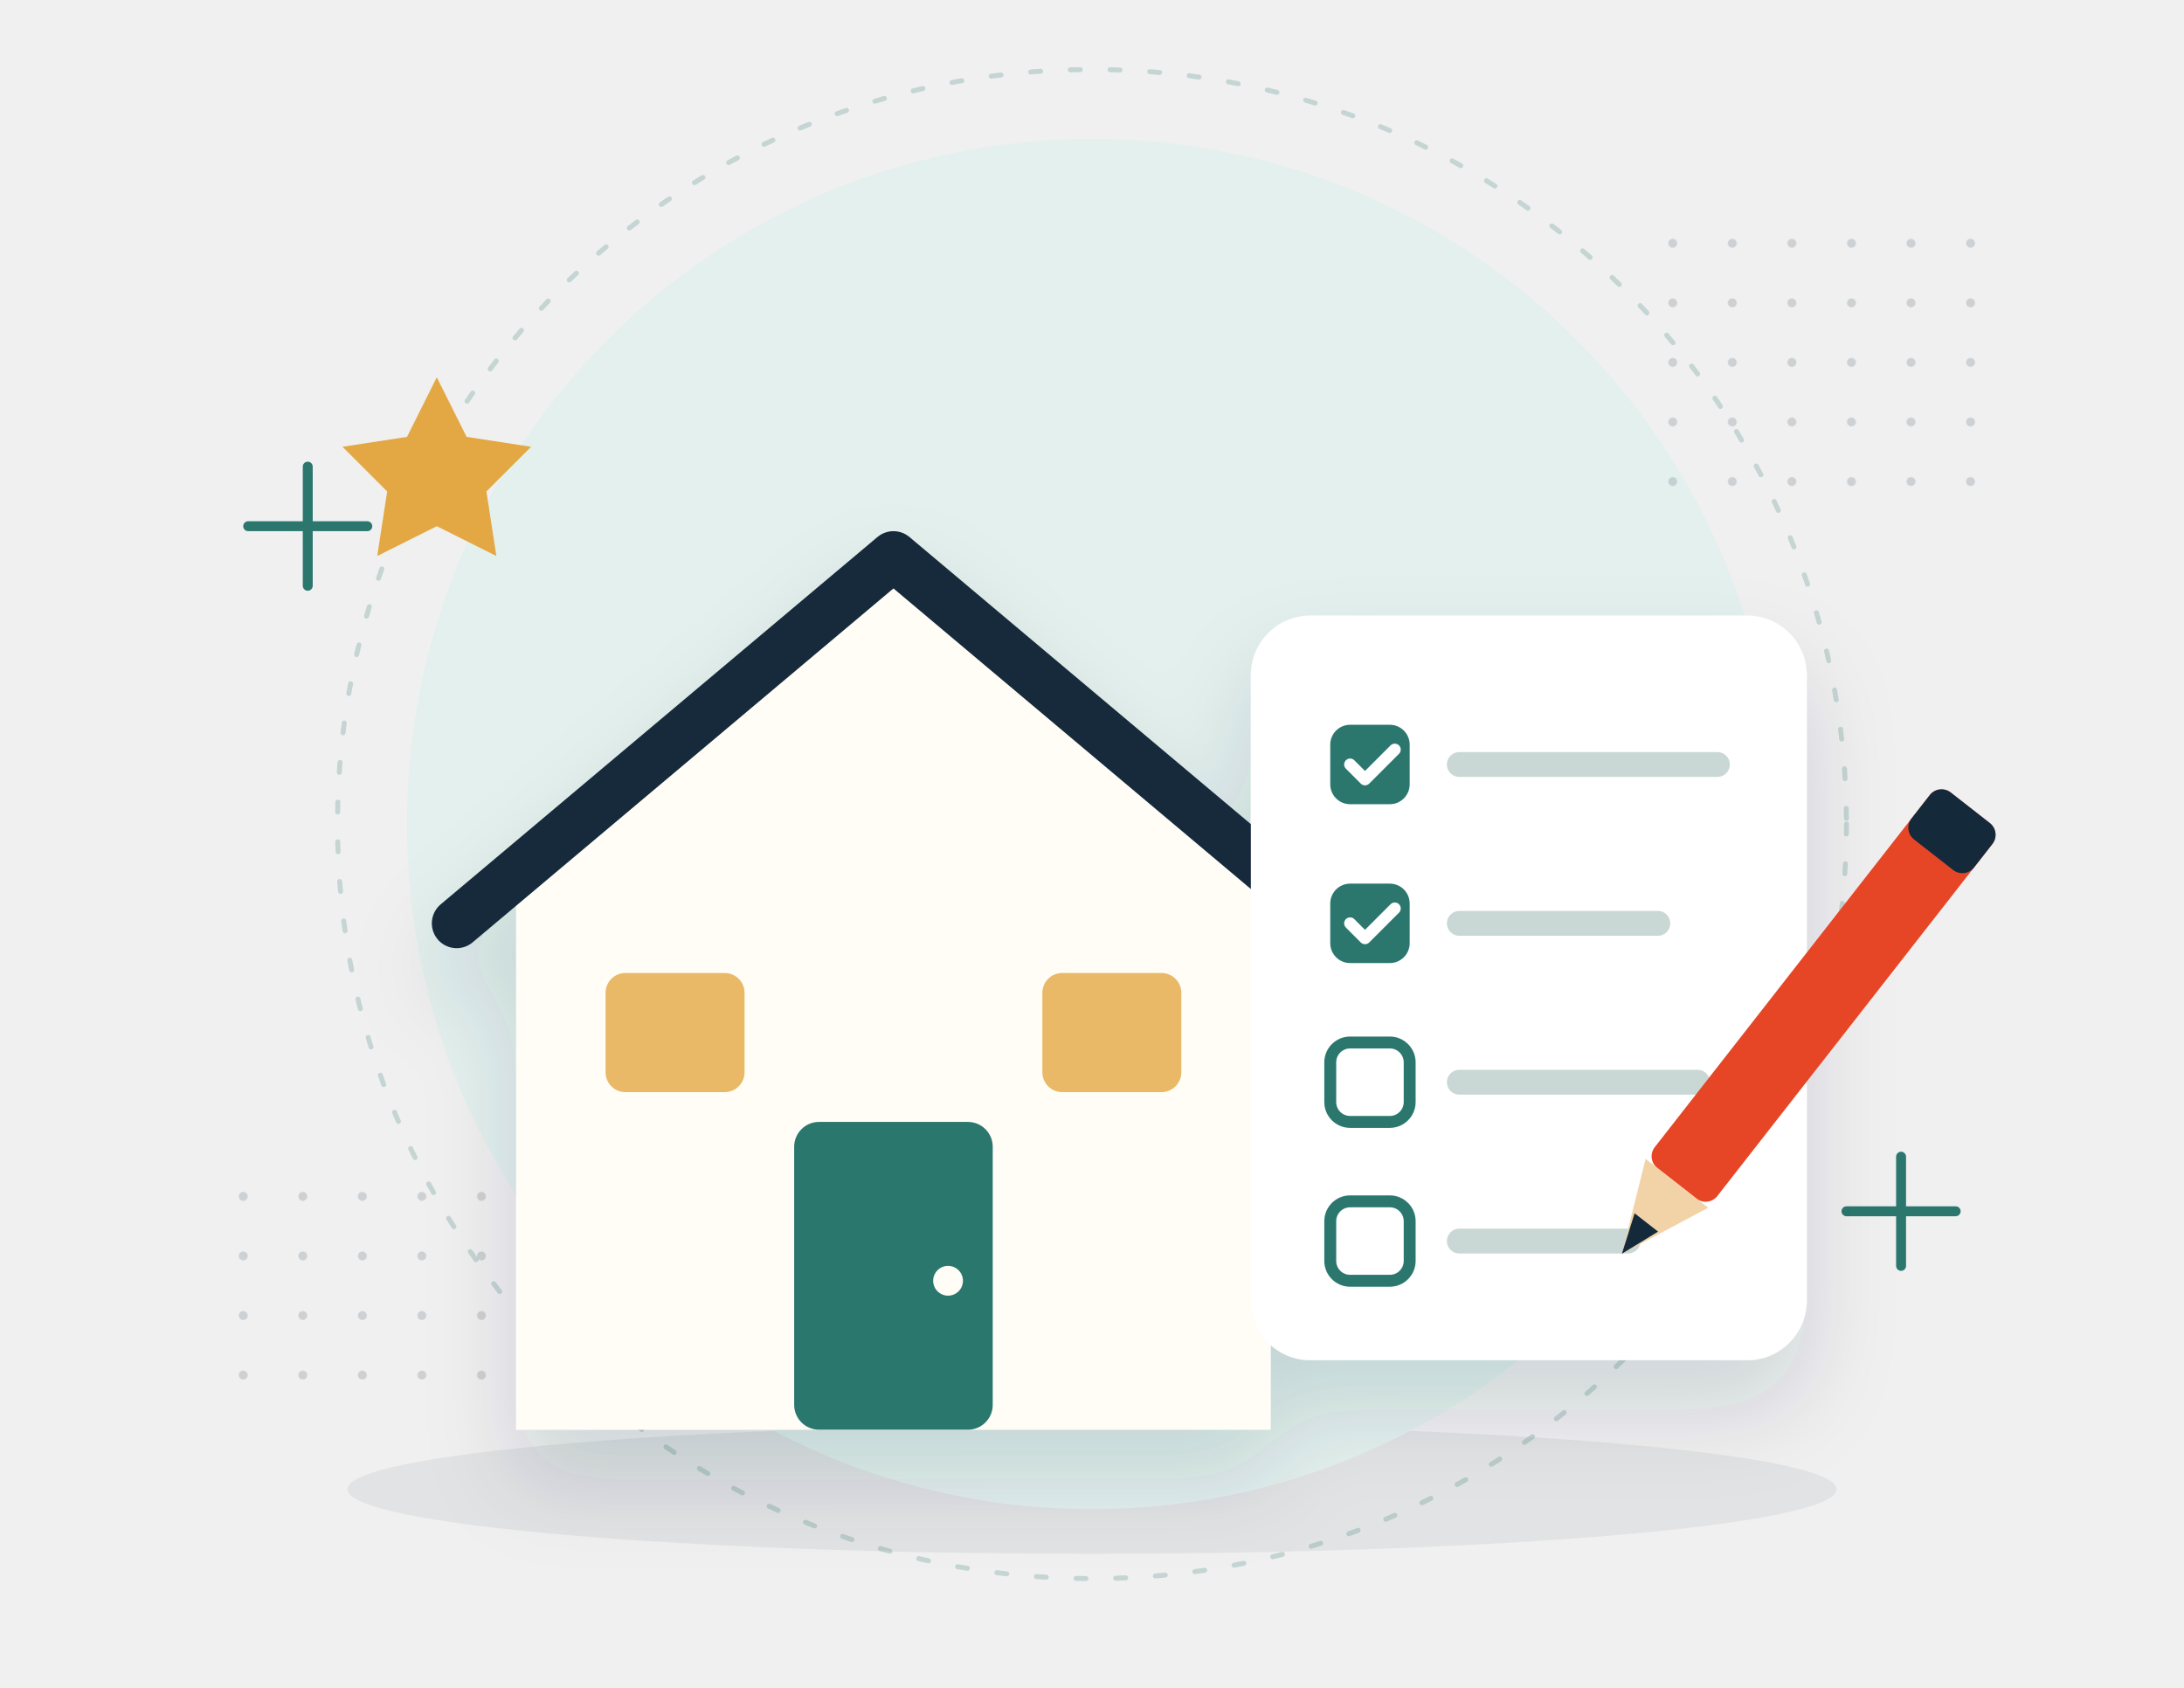
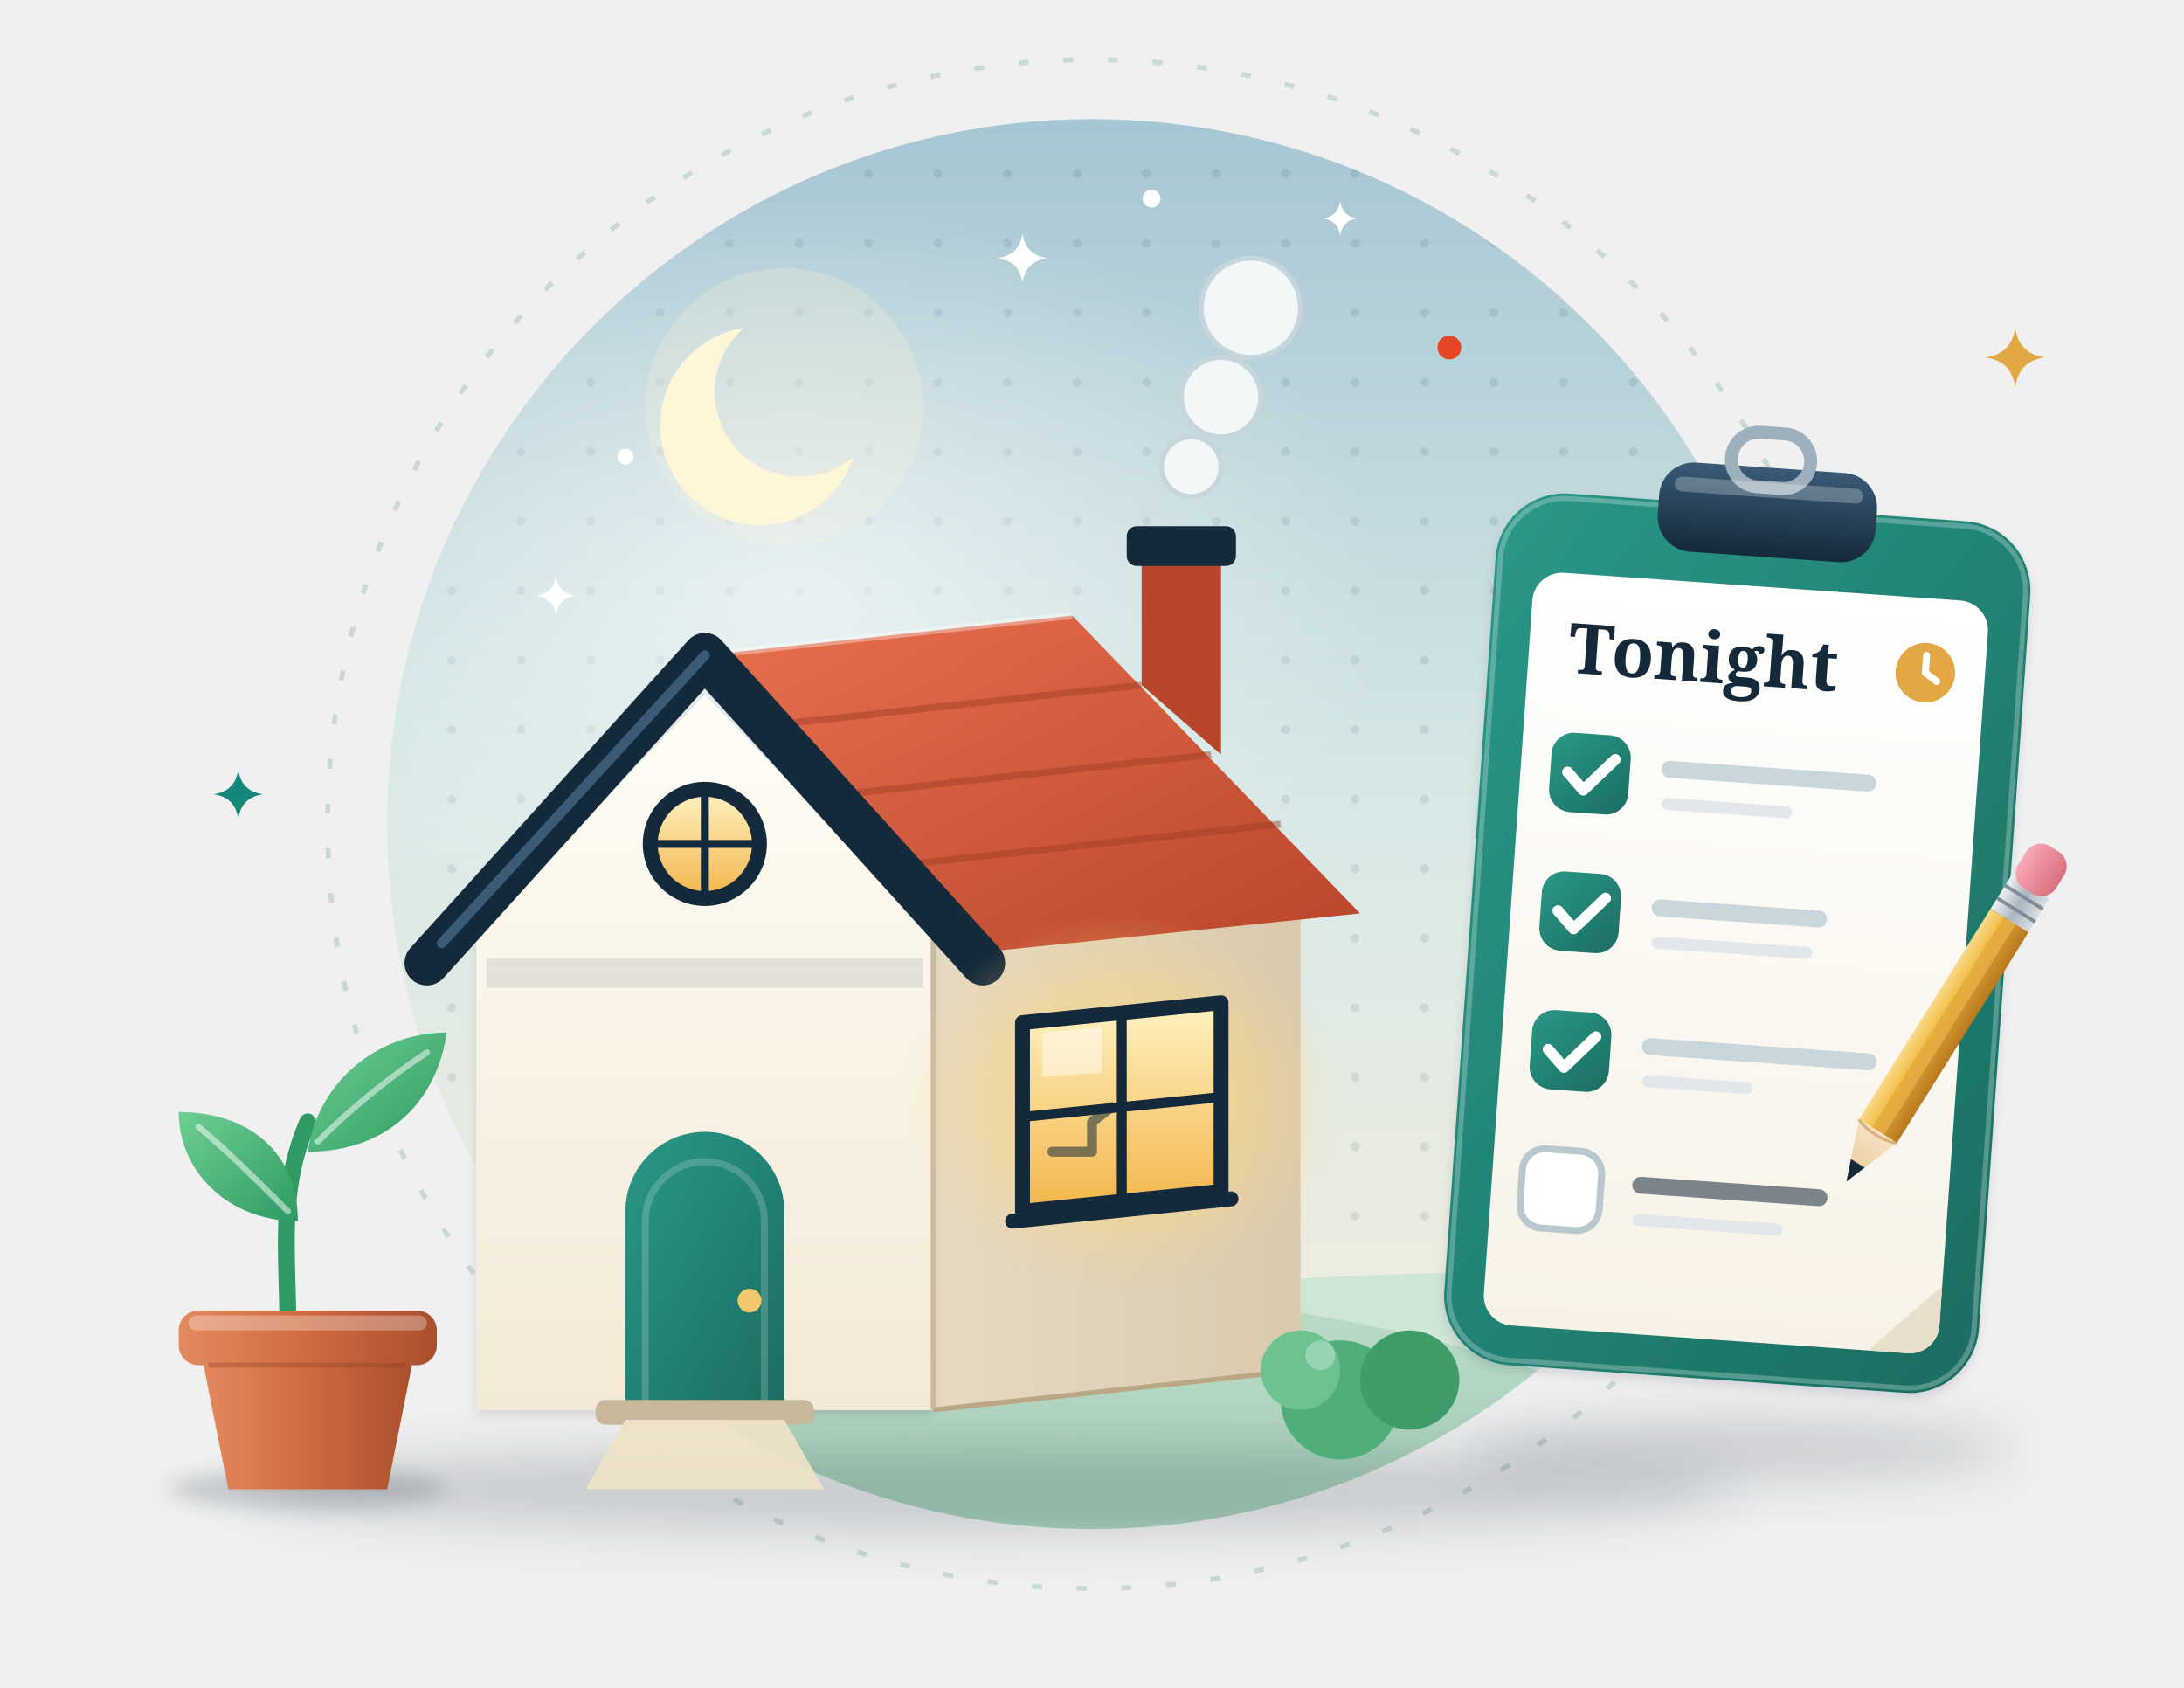
- <svg xmlns="http://www.w3.org/2000/svg" viewBox="0 0 440 340" fill="none">
+ <svg xmlns="http://www.w3.org/2000/svg" viewBox="0 0 440 340" fill="none" role="img" aria-label="An evening study scene at home: a small house with a warm lit window and smoke from the chimney, a checklist for tonight with three tasks ticked, and a sprout growing in a pot under the moon">
+   <style>
+ .pr-tw { animation: pr-tw 3.2s ease-in-out infinite; transform-box: fill-box; transform-origin: center; }
+ @keyframes pr-tw { 0%, 100% { opacity: .35; transform: scale(.6); } 50% { opacity: 1; transform: scale(1); } }
+ .pr-fa { animation: pr-fl 6s ease-in-out infinite; } .pr-fb { animation: pr-fl 7s ease-in-out -3.5s infinite; } .pr-fc { animation: pr-fl 8s ease-in-out -1.7s infinite; }
+ @keyframes pr-fl { 50% { transform: translateY(-4px); } }
+ .pr-win { animation: pr-win 4s ease-in-out infinite; transform-box: fill-box; transform-origin: center; } @keyframes pr-win { 50% { opacity: .6; transform: scale(.92); } }
+ .pr-sm { animation: pr-sm 6s ease-in-out infinite; transform-box: fill-box; transform-origin: center; } .pr-s2 { animation-delay: -2s; } .pr-s3 { animation-delay: -4s; }
+ @keyframes pr-sm { 0% { transform: translate(0, 6px) scale(.7); opacity: .2; } 50% { opacity: .85; } 100% { transform: translate(6px, -10px) scale(1.15); opacity: .2; } }
+ .pr-sw { animation: pr-sw 5s ease-in-out infinite; transform-origin: 58px 268px; } @keyframes pr-sw { 50% { transform: rotate(4deg); } }
+ .pr-tk { stroke-dasharray: 16; animation: pr-tk 7s ease-in-out infinite; } .pr-k2 { animation-delay: .5s; } .pr-k3 { animation-delay: 1s; }
+ @keyframes pr-tk { 0%, 6% { stroke-dashoffset: 16; } 22%, 100% { stroke-dashoffset: 0; } }
+ @media (prefers-reduced-motion: reduce) { * { animation: none !important; } }
+ </style>
  <defs>
-     <filter id="s" x="-40%" y="-40%" width="180%" height="180%">
-       <feDropShadow dx="0" dy="10" stdDeviation="9" flood-color="#182f3f" flood-opacity=".14" />
-     </filter>
-     <pattern id="d" width="12" height="12" patternUnits="userSpaceOnUse">
-       <circle cx="1" cy="1" r=".9" fill="#182f3f" opacity=".16" />
+     <filter id="pr-sh" x="-25%" y="-25%" width="150%" height="160%">
+       <feDropShadow dx="0" dy="7" stdDeviation="7" flood-color="#14293a" flood-opacity=".16" />
+       <feDropShadow dx="0" dy="1" stdDeviation="1" flood-color="#14293a" flood-opacity=".12" />
+     </filter>
+     <filter id="pr-sh2" x="-30%" y="-30%" width="160%" height="170%">
+       <feDropShadow dx="0" dy="3" stdDeviation="3" flood-color="#14293a" flood-opacity=".16" />
+       <feDropShadow dx="0" dy=".6" stdDeviation=".6" flood-color="#14293a" flood-opacity=".14" />
+     </filter>
+     <filter id="pr-blur" x="-30%" y="-80%" width="160%" height="260%">
+       <feGaussianBlur stdDeviation="5" />
+     </filter>
+     <filter id="pr-blur2" x="-40%" y="-40%" width="180%" height="180%">
+       <feGaussianBlur stdDeviation="2" />
+     </filter>
+     <pattern id="pr-dots" width="14" height="14" patternUnits="userSpaceOnUse">
+       <circle cx="7" cy="7" r=".9" fill="#14293a" fill-opacity=".09" />
    </pattern>
+     <linearGradient id="pr-paper" x1="0" y1="0" x2="0" y2="1">
+       <stop offset="0" stop-color="#fff" />
+       <stop offset="1" stop-color="#f8f2e6" />
+     </linearGradient>
+     <linearGradient id="pr-metal" x1="0" y1="0" x2="0" y2="1">
+       <stop offset="0" stop-color="#eef2f5" />
+       <stop offset=".5" stop-color="#a9b6c1" />
+       <stop offset="1" stop-color="#d9e0e6" />
+     </linearGradient>
+     <linearGradient id="pr-pen" x1="0" y1="0" x2="0" y2="1">
+       <stop offset="0" stop-color="#f9d98a" />
+       <stop offset=".34" stop-color="#f2c14e" />
+       <stop offset=".35" stop-color="#e8ae3e" />
+       <stop offset=".66" stop-color="#e3a843" />
+       <stop offset=".67" stop-color="#cf8f2a" />
+       <stop offset="1" stop-color="#b97a1f" />
+     </linearGradient>
+     <linearGradient id="pr-wood" x1="0" y1="0" x2="1" y2="0">
+       <stop offset="0" stop-color="#e9c99c" />
+       <stop offset="1" stop-color="#f6e2c2" />
+     </linearGradient>
+     <linearGradient id="pr-eras" x1="0" y1="0" x2="0" y2="1">
+       <stop offset="0" stop-color="#f7a9b4" />
+       <stop offset="1" stop-color="#d9707f" />
+     </linearGradient>
+     <linearGradient id="pr-shine" x1="0" y1="0" x2="0" y2="1">
+       <stop offset="0" stop-color="#fff" stop-opacity=".55" />
+       <stop offset="1" stop-color="#fff" stop-opacity="0" />
+     </linearGradient>
+     <radialGradient id="pr-glow" cx=".5" cy=".5" r=".5">
+       <stop offset="0" stop-color="#fff" stop-opacity=".85" />
+       <stop offset="1" stop-color="#fff" stop-opacity="0" />
+     </radialGradient>
+     <linearGradient id="pr-sky" x1="0" y1="0" x2="0" y2="1">
+       <stop offset="0" stop-color="#a7c6d3" />
+       <stop offset=".5" stop-color="#d9e9e7" />
+       <stop offset="1" stop-color="#f8eedc" />
+     </linearGradient>
+     <clipPath id="pr-clip">
+       <circle cx="220" cy="166" r="142" />
+     </clipPath>
+     <linearGradient id="pr-hill" x1="0" y1="0" x2="0" y2="1">
+       <stop offset="0" stop-color="#bcdcc8" />
+       <stop offset="1" stop-color="#9cc9ae" />
+     </linearGradient>
+     <linearGradient id="pr-front" x1="0" y1="0" x2="0" y2="1">
+       <stop offset="0" stop-color="#fffdf6" />
+       <stop offset="1" stop-color="#f3e9d6" />
+     </linearGradient>
+     <linearGradient id="pr-side" x1="0" y1="0" x2="1" y2="0">
+       <stop offset="0" stop-color="#e6dac3" />
+       <stop offset="1" stop-color="#d9caae" />
+     </linearGradient>
+     <linearGradient id="pr-roof" x1="0" y1="0" x2="1" y2="1">
+       <stop offset="0" stop-color="#e8704e" />
+       <stop offset="1" stop-color="#b8462c" />
+     </linearGradient>
+     <linearGradient id="pr-win" x1="0" y1="0" x2="0" y2="1">
+       <stop offset="0" stop-color="#fff2c2" />
+       <stop offset="1" stop-color="#f3b54a" />
+     </linearGradient>
+     <radialGradient id="pr-wglow" cx=".5" cy=".5" r=".5">
+       <stop offset="0" stop-color="#ffd977" stop-opacity=".9" />
+       <stop offset="1" stop-color="#ffd977" stop-opacity="0" />
+     </radialGradient>
+     <linearGradient id="pr-teal" x1="0" y1="0" x2="1" y2="1">
+       <stop offset="0" stop-color="#2a9886" />
+       <stop offset="1" stop-color="#1b6d61" />
+     </linearGradient>
+     <linearGradient id="pr-pot" x1="0" y1="0" x2="1" y2="0">
+       <stop offset="0" stop-color="#e48a5f" />
+       <stop offset=".5" stop-color="#d06a40" />
+       <stop offset="1" stop-color="#a94f2e" />
+     </linearGradient>
+     <linearGradient id="pr-leaf" x1="0" y1="0" x2="1" y2="1">
+       <stop offset="0" stop-color="#6fcf94" />
+       <stop offset="1" stop-color="#2f9a63" />
+     </linearGradient>
+     <linearGradient id="pr-clipm" x1="0" y1="0" x2="0" y2="1">
+       <stop offset="0" stop-color="#3a5a76" />
+       <stop offset="1" stop-color="#14293a" />
+     </linearGradient>
  </defs>
-   <ellipse cx="220" cy="300" rx="150" ry="13" fill="#182f3f" opacity=".07" />
-   <circle cx="220" cy="166" r="138" fill="#e3f0ed" />
-   <circle cx="220" cy="166" r="152" stroke="#2b776e" stroke-opacity=".22" stroke-dasharray="2 6" stroke-linecap="round" />
-   <rect x="330" y="40" width="72" height="60" fill="url(#d)" />
-   <rect x="38" y="230" width="60" height="48" fill="url(#d)" />
-   <path d="M50 106h24M62 94v24M372 244h22M383 233v22" stroke="#2b776e" stroke-width="2" stroke-linecap="round" />
-   <g filter="url(#s)">
-     <path d="M104 180l76-62 76 62v108H104z" fill="#fffdf5" />
-     <path d="M92 186l88-74 88 74" stroke="#14293a" stroke-width="10" stroke-linecap="round" stroke-linejoin="round" />
-     <rect x="160" y="226" width="40" height="62" rx="5" fill="#2b776e" />
-     <circle cx="191" cy="258" r="3" fill="#fffdf5" />
-     <rect x="122" y="196" width="28" height="24" rx="4" fill="#e3a843" opacity=".8" />
-     <rect x="210" y="196" width="28" height="24" rx="4" fill="#e3a843" opacity=".8" />
-     <rect x="252" y="124" width="112" height="150" rx="12" fill="#fff" />
-   </g>
-   <g stroke-linecap="round" stroke-linejoin="round">
-     <rect x="268" y="146" width="16" height="16" rx="4" fill="#2b776e" />
-     <path d="M272 154l3 3 6-6" stroke="#fff" stroke-width="2.4" />
-     <path d="M294 154h52" stroke="#c9d8d4" stroke-width="5" />
-     <rect x="268" y="178" width="16" height="16" rx="4" fill="#2b776e" />
-     <path d="M272 186l3 3 6-6" stroke="#fff" stroke-width="2.4" />
-     <path d="M294 186h40" stroke="#c9d8d4" stroke-width="5" />
-     <rect x="268" y="210" width="16" height="16" rx="4" stroke="#2b776e" stroke-width="2.4" />
-     <path d="M294 218h48" stroke="#c9d8d4" stroke-width="5" />
-     <rect x="268" y="242" width="16" height="16" rx="4" stroke="#2b776e" stroke-width="2.4" />
-     <path d="M294 250h34" stroke="#c9d8d4" stroke-width="5" />
-   </g>
-   <g transform="rotate(38 360 210)">
-     <rect x="352" y="150" width="16" height="96" rx="3" fill="#e64626" />
-     <path d="M352 246h16l-8 18z" fill="#f2d3a8" />
-     <path d="M357 256h6l-3 8z" fill="#14293a" />
-     <rect x="352" y="150" width="16" height="12" rx="3" fill="#14293a" />
-   </g>
-   <path d="M88 76l6 12 13 2-9 9 2 13-12-6-12 6 2-13-9-9 13-2z" fill="#e3a843" />
+   <circle cx="220" cy="166" r="142" fill="url(#pr-sky)" />
+   <g clip-path="url(#pr-clip)">
+     <rect width="440" height="340" fill="url(#pr-dots)" />
+     <ellipse cx="160" cy="120" rx="120" ry="80" fill="url(#pr-glow)" opacity=".7" />
+     <ellipse cx="320" cy="296" rx="210" ry="40" fill="#cfe5d6" />
+     <ellipse cx="150" cy="300" rx="190" ry="44" fill="url(#pr-hill)" />
+   </g>
+   <circle cx="220" cy="166" r="154" stroke="#2f7d6b" stroke-opacity=".2" stroke-dasharray="2 7" />
+   <path d="M150 66a20 20 0 1 0 22 26 16 16 0 1 1-22-26z" fill="#fff6d8" />
+   <circle cx="158" cy="82" r="28" fill="#fff6d8" opacity=".22" />
+   <path class="pr-tw" d="M206 47Q206.6 51.4 211 52Q206.6 52.6 206 57Q205.4 52.6 201 52Q205.4 51.4 206 47z" fill="#fff" />
+   <path class="pr-tw" style="animation-delay:-1.2s" d="M112 116Q112.48 119.52 116 120Q112.48 120.48 112 124Q111.52 120.48 108 120Q111.52 119.52 112 116z" fill="#fff" />
+   <circle class="pr-tw" style="animation-delay:-2s" cx="232" cy="40" r="1.8" fill="#fff" />
+   <circle class="pr-tw" style="animation-delay:-0.6s" cx="126" cy="92" r="1.6" fill="#fff" />
+   <path class="pr-tw" style="animation-delay:-2.4s" d="M270 40.5Q270.42 43.58 273.5 44Q270.42 44.42 270 47.5Q269.58 44.42 266.5 44Q269.58 43.58 270 40.5z" fill="#fff" />
+   <ellipse cx="200" cy="300" rx="150" ry="9" fill="#14293a" opacity=".18" filter="url(#pr-blur)" />
+   <g>
+     <path d="M262 180V276L188 284V188Z" fill="url(#pr-side)" />
+     <path d="M96 188L142 140L188 188V284H96Z" fill="url(#pr-front)" filter="url(#pr-sh)" />
+     <path d="M96 188L142 140L188 188V284H96Z" fill="url(#pr-front)" />
+     <path d="M188 188V284" stroke="#cbbb9e" stroke-width="1" />
+     <path d="M188 284L262 276" stroke="#b9a785" stroke-width="1" />
+     <path d="M230 112h16v40l-16-14z" fill="#b8462c" />
+     <rect x="227" y="106" width="22" height="8" rx="2" fill="#14293a" />
+     <circle class="pr-sm" cx="240" cy="94" r="6" fill="#f4f7f8" stroke="#c6d6dc" />
+     <circle class="pr-sm pr-s2" cx="246" cy="80" r="8" fill="#f4f7f8" stroke="#c6d6dc" />
+     <circle class="pr-sm pr-s3" cx="252" cy="62" r="10" fill="#f4f7f8" stroke="#c6d6dc" />
+     <path d="M142 132L216 124L274 184L196 192Z" fill="url(#pr-roof)" />
+     <path d="M156 146L230 138M170 160L244 152M184 174L258 166" stroke="#9e3a22" stroke-opacity=".45" stroke-width="1.4" />
+     <path d="M142 132L216 124" stroke="#fff" stroke-opacity=".35" stroke-width="1.4" />
+     <path d="M86 194L142 132L198 194" stroke="#14293a" stroke-width="9" stroke-linecap="round" stroke-linejoin="round" />
+     <path d="M89 190L142 132" stroke="#3a5a76" stroke-width="2" stroke-linecap="round" />
+     <path d="M98 196h88" stroke="#14293a" stroke-opacity=".1" stroke-width="6" />
+     <circle cx="142" cy="170" r="11" fill="url(#pr-win)" stroke="#14293a" stroke-width="3" />
+     <path d="M142 159v22M131 170h22" stroke="#14293a" stroke-width="1.6" />
+     <path d="M126 284V244a16 16 0 0 1 32 0v40z" fill="url(#pr-teal)" />
+     <path d="M130 284V246a12 12 0 0 1 24 0v38" stroke="#fff" stroke-opacity=".18" stroke-width="1.4" />
+     <circle cx="151" cy="262" r="2.4" fill="#f2c86c" />
+     <rect x="120" y="282" width="44" height="5" rx="2" fill="#c7b89c" />
+     <ellipse class="pr-win" cx="226" cy="222" rx="44" ry="38" fill="url(#pr-wglow)" />
+     <path d="M206 206L246 202V240L206 244Z" fill="url(#pr-win)" stroke="#14293a" stroke-width="3" stroke-linejoin="round" />
+     <path d="M226 204V242M206 225L246 221" stroke="#14293a" stroke-width="2" />
+     <path d="M212 232h8v-6l4-3" stroke="#14293a" stroke-opacity=".55" stroke-width="2" stroke-linecap="round" stroke-linejoin="round" />
+     <path d="M204 246L248 241.5" stroke="#14293a" stroke-width="3" stroke-linecap="round" />
+     <path d="M210 208L222 207V216L210 217Z" fill="#fff" opacity=".45" />
+     <path d="M126 286h32l8 14h-48z" fill="#efe3c8" opacity=".9" />
+     <g>
+       <circle cx="270" cy="282" r="12" fill="#4fae7a" />
+       <circle cx="284" cy="278" r="10" fill="#3f9d6a" />
+       <circle cx="262" cy="276" r="8" fill="#6cc290" />
+       <circle cx="266" cy="273" r="3" fill="#fff" opacity=".3" />
+     </g>
+   </g>
+   <ellipse cx="62" cy="300" rx="28" ry="4" fill="#14293a" opacity=".2" filter="url(#pr-blur2)" />
+   <g class="pr-sw">
+     <path d="M58 268C58 252 56 240 62 226" stroke="#2f9a63" stroke-width="3.4" stroke-linecap="round" />
+     <path d="M60 246C46 246 36 236 36 224C50 224 60 232 60 246Z" fill="url(#pr-leaf)" />
+     <path d="M58 244C52 238 46 232 40 227" stroke="#fff" stroke-opacity=".5" stroke-width="1.2" stroke-linecap="round" />
+     <path d="M62 232C64 218 76 208 90 208C88 222 78 232 62 232Z" fill="url(#pr-leaf)" />
+     <path d="M64 230C72 222 80 216 86 212" stroke="#fff" stroke-opacity=".5" stroke-width="1.2" stroke-linecap="round" />
+   </g>
+   <path d="M40 270h44l-6 30H46z" fill="url(#pr-pot)" />
+   <rect x="36" y="264" width="52" height="11" rx="4" fill="url(#pr-pot)" />
+   <rect x="38" y="265" width="48" height="3" rx="1.5" fill="#fff" opacity=".3" />
+   <path d="M42 275h40" stroke="#8a3c22" stroke-opacity=".35" />
+   <ellipse cx="350" cy="292" rx="56" ry="6" fill="#14293a" opacity=".18" filter="url(#pr-blur)" />
+   <g class="pr-fa">
+     <g transform="rotate(4 350 190)">
+       <rect x="296" y="102" width="108" height="176" rx="14" fill="url(#pr-teal)" filter="url(#pr-sh)" />
+       <rect x="297" y="103" width="106" height="174" rx="13" stroke="#fff" stroke-opacity=".25" />
+       <rect x="304" y="118" width="92" height="152" rx="6" fill="url(#pr-paper)" />
+       <path d="M382 270l14-14v8a6 6 0 0 1-6 6z" fill="#e8dfcd" />
+       <rect x="328" y="94" width="44" height="18" rx="7" fill="url(#pr-clipm)" />
+       <rect x="342" y="87" width="16" height="11" rx="5.5" stroke="#9fb0bd" stroke-width="2.6" />
+       <rect x="331" y="97" width="38" height="3" rx="1.5" fill="#fff" opacity=".25" />
+       <text x="312" y="138" font-family="Georgia, serif" font-size="14" font-weight="700" fill="#14293a">Tonight</text>
+       <circle cx="384" cy="133" r="6" fill="#e3a843" />
+       <path d="M384 129.5v3.5l2.4 1.6" stroke="#fff" stroke-width="1.4" stroke-linecap="round" />
+       <rect x="310" y="150" width="16" height="16" rx="4.5" fill="url(#pr-teal)" />
+       <path class="pr-tk" d="M313.5 158l3.4 3.4 6-6.6" stroke="#fff" stroke-width="2.2" stroke-linecap="round" stroke-linejoin="round" />
+       <path d="M334 156h40" stroke="#c9d6dc" stroke-opacity="1" stroke-width="3.4" stroke-linecap="round" />
+       <path d="M334 163h24" stroke="#e1e7ea" stroke-width="2.4" stroke-linecap="round" />
+       <rect x="310" y="178" width="16" height="16" rx="4.5" fill="url(#pr-teal)" />
+       <path class="pr-tk pr-k2" d="M313.5 186l3.4 3.4 6-6.6" stroke="#fff" stroke-width="2.2" stroke-linecap="round" stroke-linejoin="round" />
+       <path d="M334 184h32" stroke="#c9d6dc" stroke-opacity="1" stroke-width="3.4" stroke-linecap="round" />
+       <path d="M334 191h30" stroke="#e1e7ea" stroke-width="2.4" stroke-linecap="round" />
+       <rect x="310" y="206" width="16" height="16" rx="4.5" fill="url(#pr-teal)" />
+       <path class="pr-tk pr-k3" d="M313.5 214l3.4 3.4 6-6.6" stroke="#fff" stroke-width="2.2" stroke-linecap="round" stroke-linejoin="round" />
+       <path d="M334 212h44" stroke="#c9d6dc" stroke-opacity="1" stroke-width="3.4" stroke-linecap="round" />
+       <path d="M334 219h20" stroke="#e1e7ea" stroke-width="2.4" stroke-linecap="round" />
+       <rect x="310" y="234" width="16" height="16" rx="4.5" fill="#fff" stroke="#b9c7cf" stroke-width="1.4" />
+       <path d="M334 240h36" stroke="#14293a" stroke-opacity="0.55" stroke-width="3.4" stroke-linecap="round" />
+       <path d="M334 247h28" stroke="#e1e7ea" stroke-width="2.4" stroke-linecap="round" />
+     </g>
+   </g>
+   <g class="pr-fb">
+     <g transform="translate(372 238) rotate(-58)">
+       <path d="M0 0l12 -4.5v9z" fill="url(#pr-wood)" />
+       <path d="M12 -4.5c-1.2 1.8-1.2 7.2-0 9" stroke="#d9b07a" stroke-width=".6" />
+       <path d="M0 0l4.3 -1.62v3.24z" fill="#14293a" />
+       <rect x="12" y="-4.5" width="50" height="9" fill="url(#pr-pen)" />
+       <rect x="62" y="-4.5" width="8" height="9" fill="url(#pr-metal)" />
+       <path d="M64.5 -4.5v9M67.5 -4.5v9" stroke="#7f8d99" stroke-width=".7" />
+       <rect x="69" y="-4.5" width="10" height="9" rx="3.5" fill="url(#pr-eras)" />
+     </g>
+   </g>
+   <path class="pr-tw" d="M406 66Q406.72 71.28 412 72Q406.72 72.72 406 78Q405.28 72.72 400 72Q405.28 71.28 406 66z" fill="#e3a843" />
+   <path class="pr-tw" style="animation-delay:-1.5s" d="M48 155Q48.6 159.4 53 160Q48.6 160.6 48 165Q47.4 160.6 43 160Q47.4 159.4 48 155z" fill="#13887a" />
+   <circle class="pr-tw" style="animation-delay:-0.8s" cx="292" cy="70" r="2.4" fill="#e64626" />
</svg>
